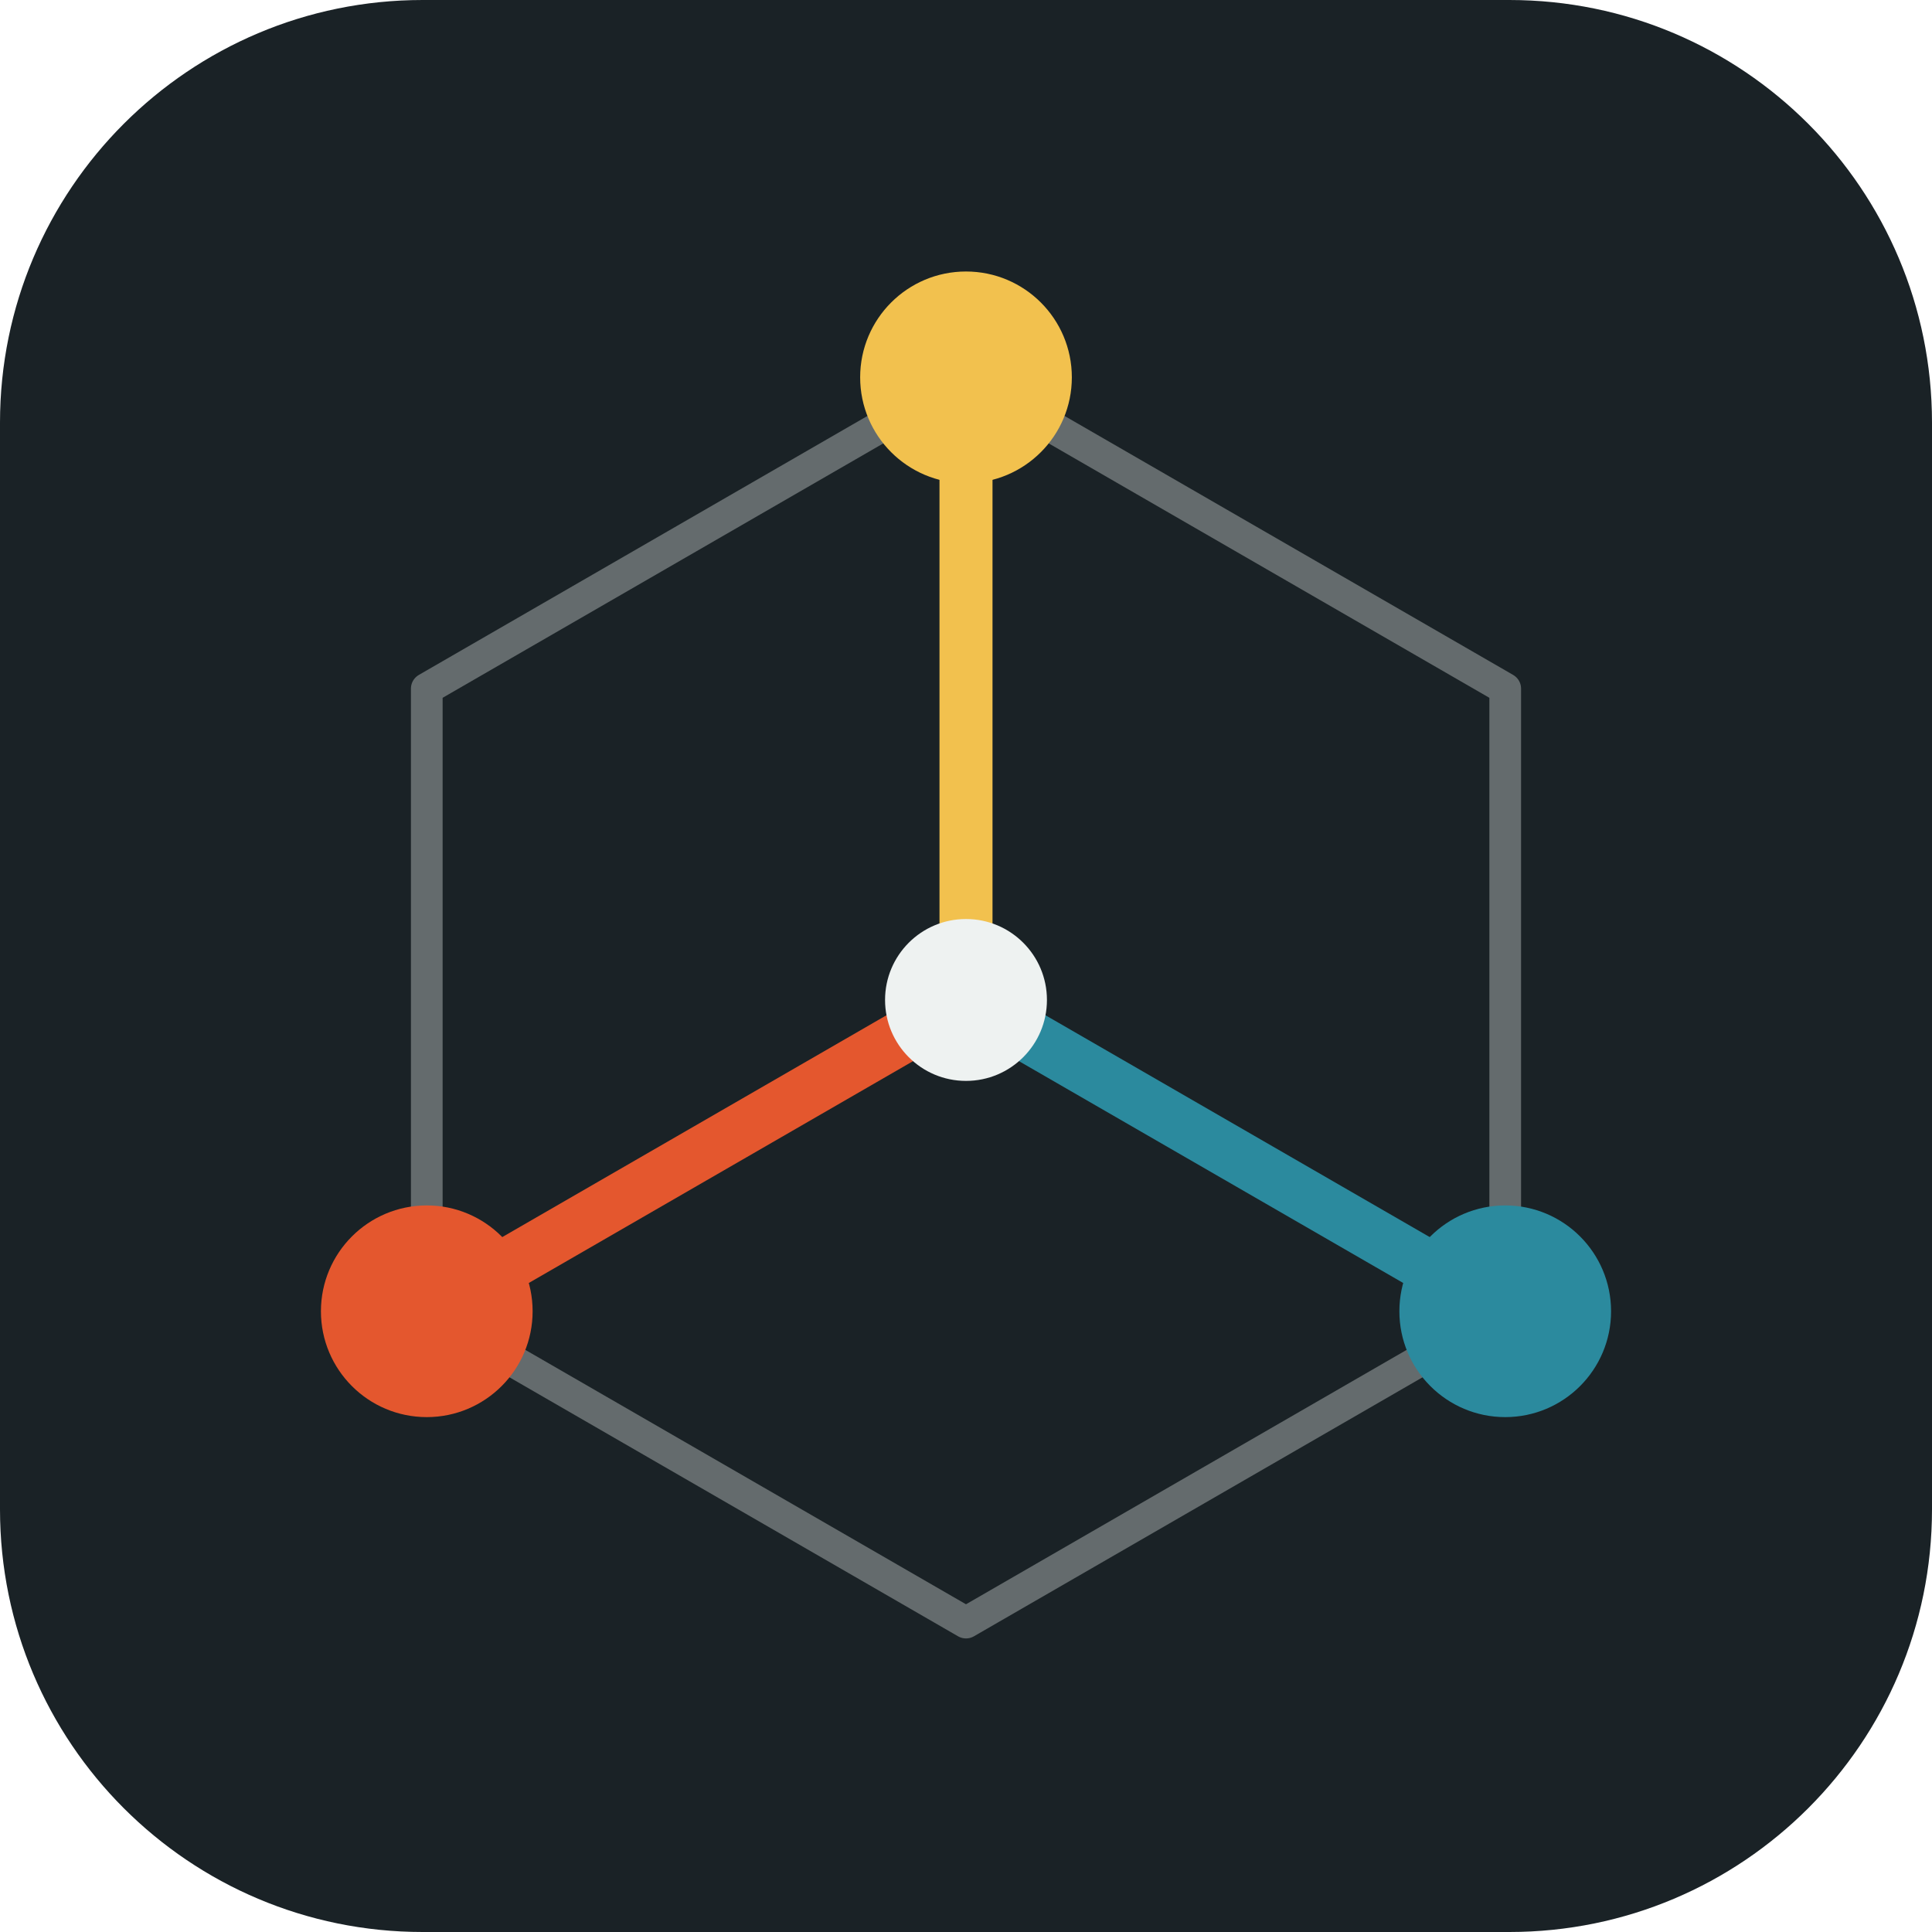
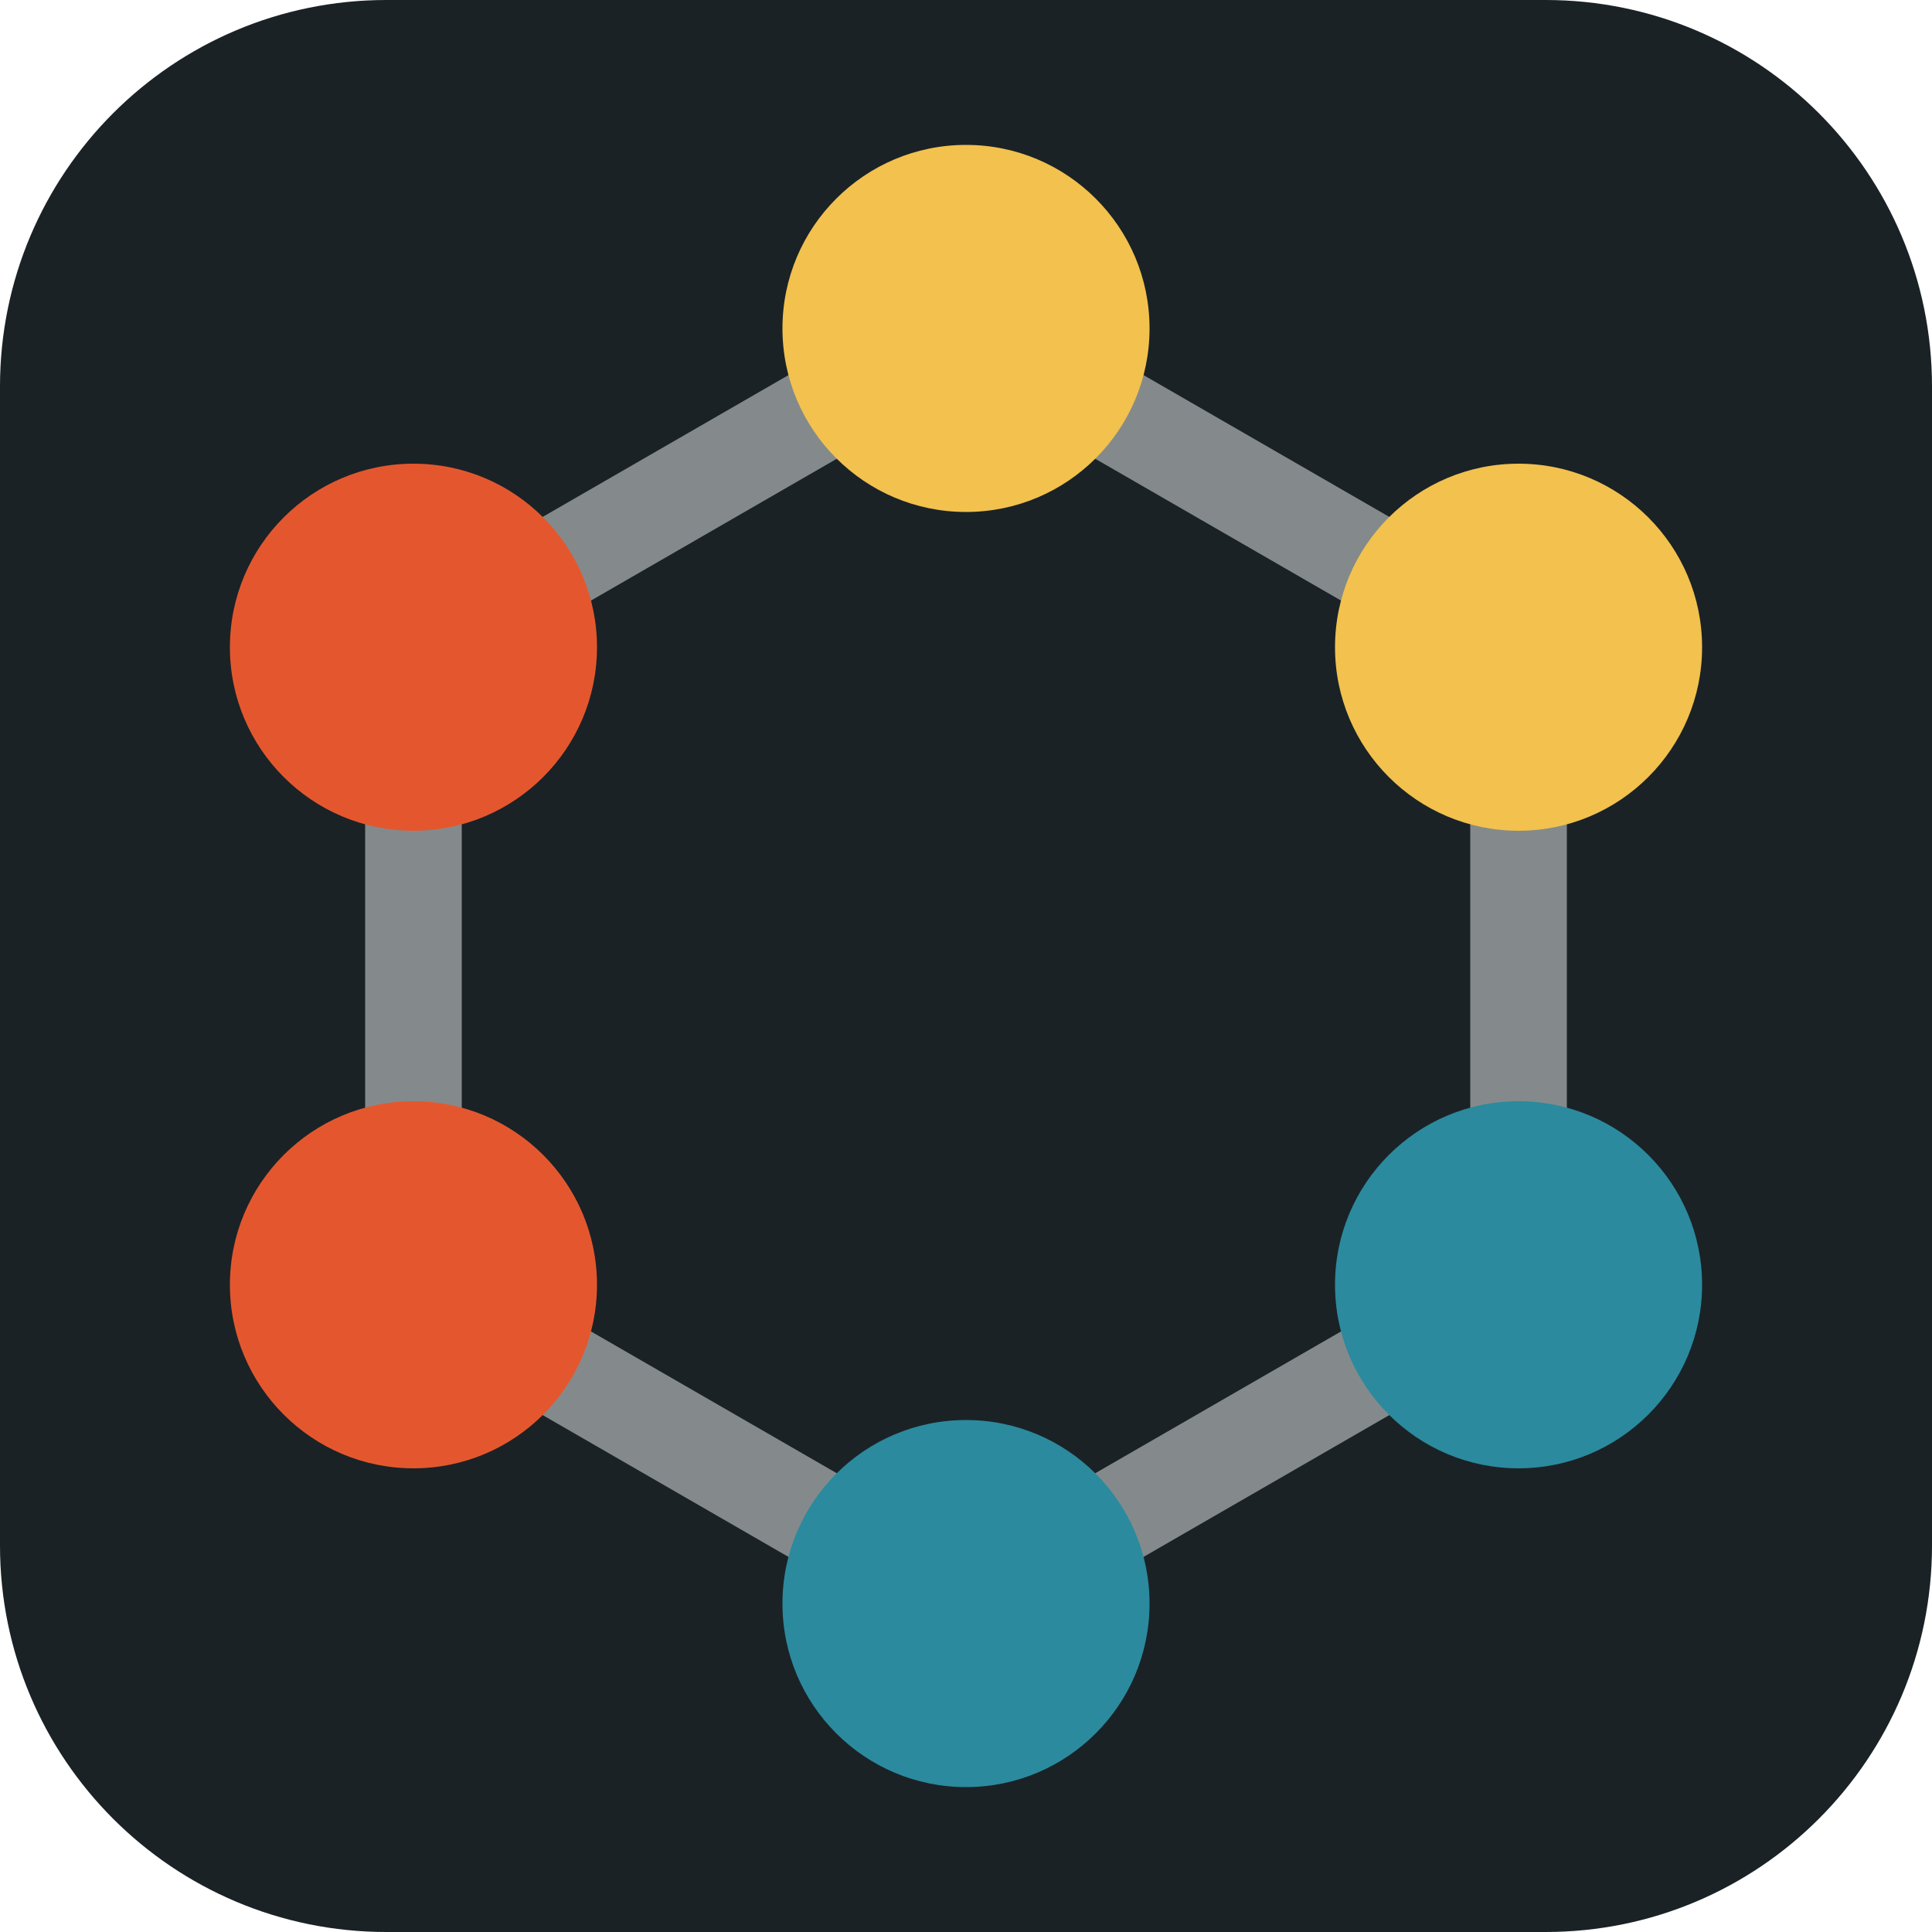
- <svg xmlns="http://www.w3.org/2000/svg" viewBox="0 0 1024 1024">
-   <rect width="1024" height="1024" rx="224" fill="#1A2226" />
-   <path d="M512.0 200.0 L226.2 365.0 L226.2 695.0 L512.0 860.0 L797.8 695.0 L797.8 365.0 Z" fill="none" stroke="#EEF2F1" stroke-opacity="0.35" stroke-width="16.8" stroke-linejoin="round" />
-   <line x1="512" y1="530" x2="512.0" y2="200.0" stroke="#F2C14E" stroke-width="28.1" stroke-linecap="round" />
-   <line x1="512" y1="530" x2="226.2" y2="695.0" stroke="#E4572E" stroke-width="28.1" stroke-linecap="round" />
-   <line x1="512" y1="530" x2="797.8" y2="695.0" stroke="#2B8A9E" stroke-width="28.1" stroke-linecap="round" />
-   <circle cx="512.0" cy="200.0" r="56.1" fill="#F2C14E" />
-   <circle cx="226.2" cy="695.0" r="56.1" fill="#E4572E" />
-   <circle cx="797.8" cy="695.0" r="56.1" fill="#2B8A9E" />
-   <circle cx="512" cy="530" r="42.9" fill="#EEF2F1" />
+ <svg xmlns="http://www.w3.org/2000/svg" viewBox="0 0 200 200">
+   <rect width="200" height="200" rx="40" fill="#1A2226" />
+   <polygon points="100.0,34.0 42.8,67.0 42.8,133.0 100.0,166.0 157.2,133.0 157.2,67.0" fill="none" stroke="#EEF2F1" stroke-opacity=".5" stroke-width="10" stroke-linejoin="round" />
+   <circle cx="100.0" cy="34.0" r="19" fill="#F2C14E" />
+   <circle cx="42.8" cy="67.0" r="19" fill="#E4572E" />
+   <circle cx="42.8" cy="133.0" r="19" fill="#E4572E" />
+   <circle cx="100.0" cy="166.0" r="19" fill="#2B8A9E" />
+   <circle cx="157.2" cy="133.0" r="19" fill="#2B8A9E" />
+   <circle cx="157.2" cy="67.0" r="19" fill="#F2C14E" />
</svg>
